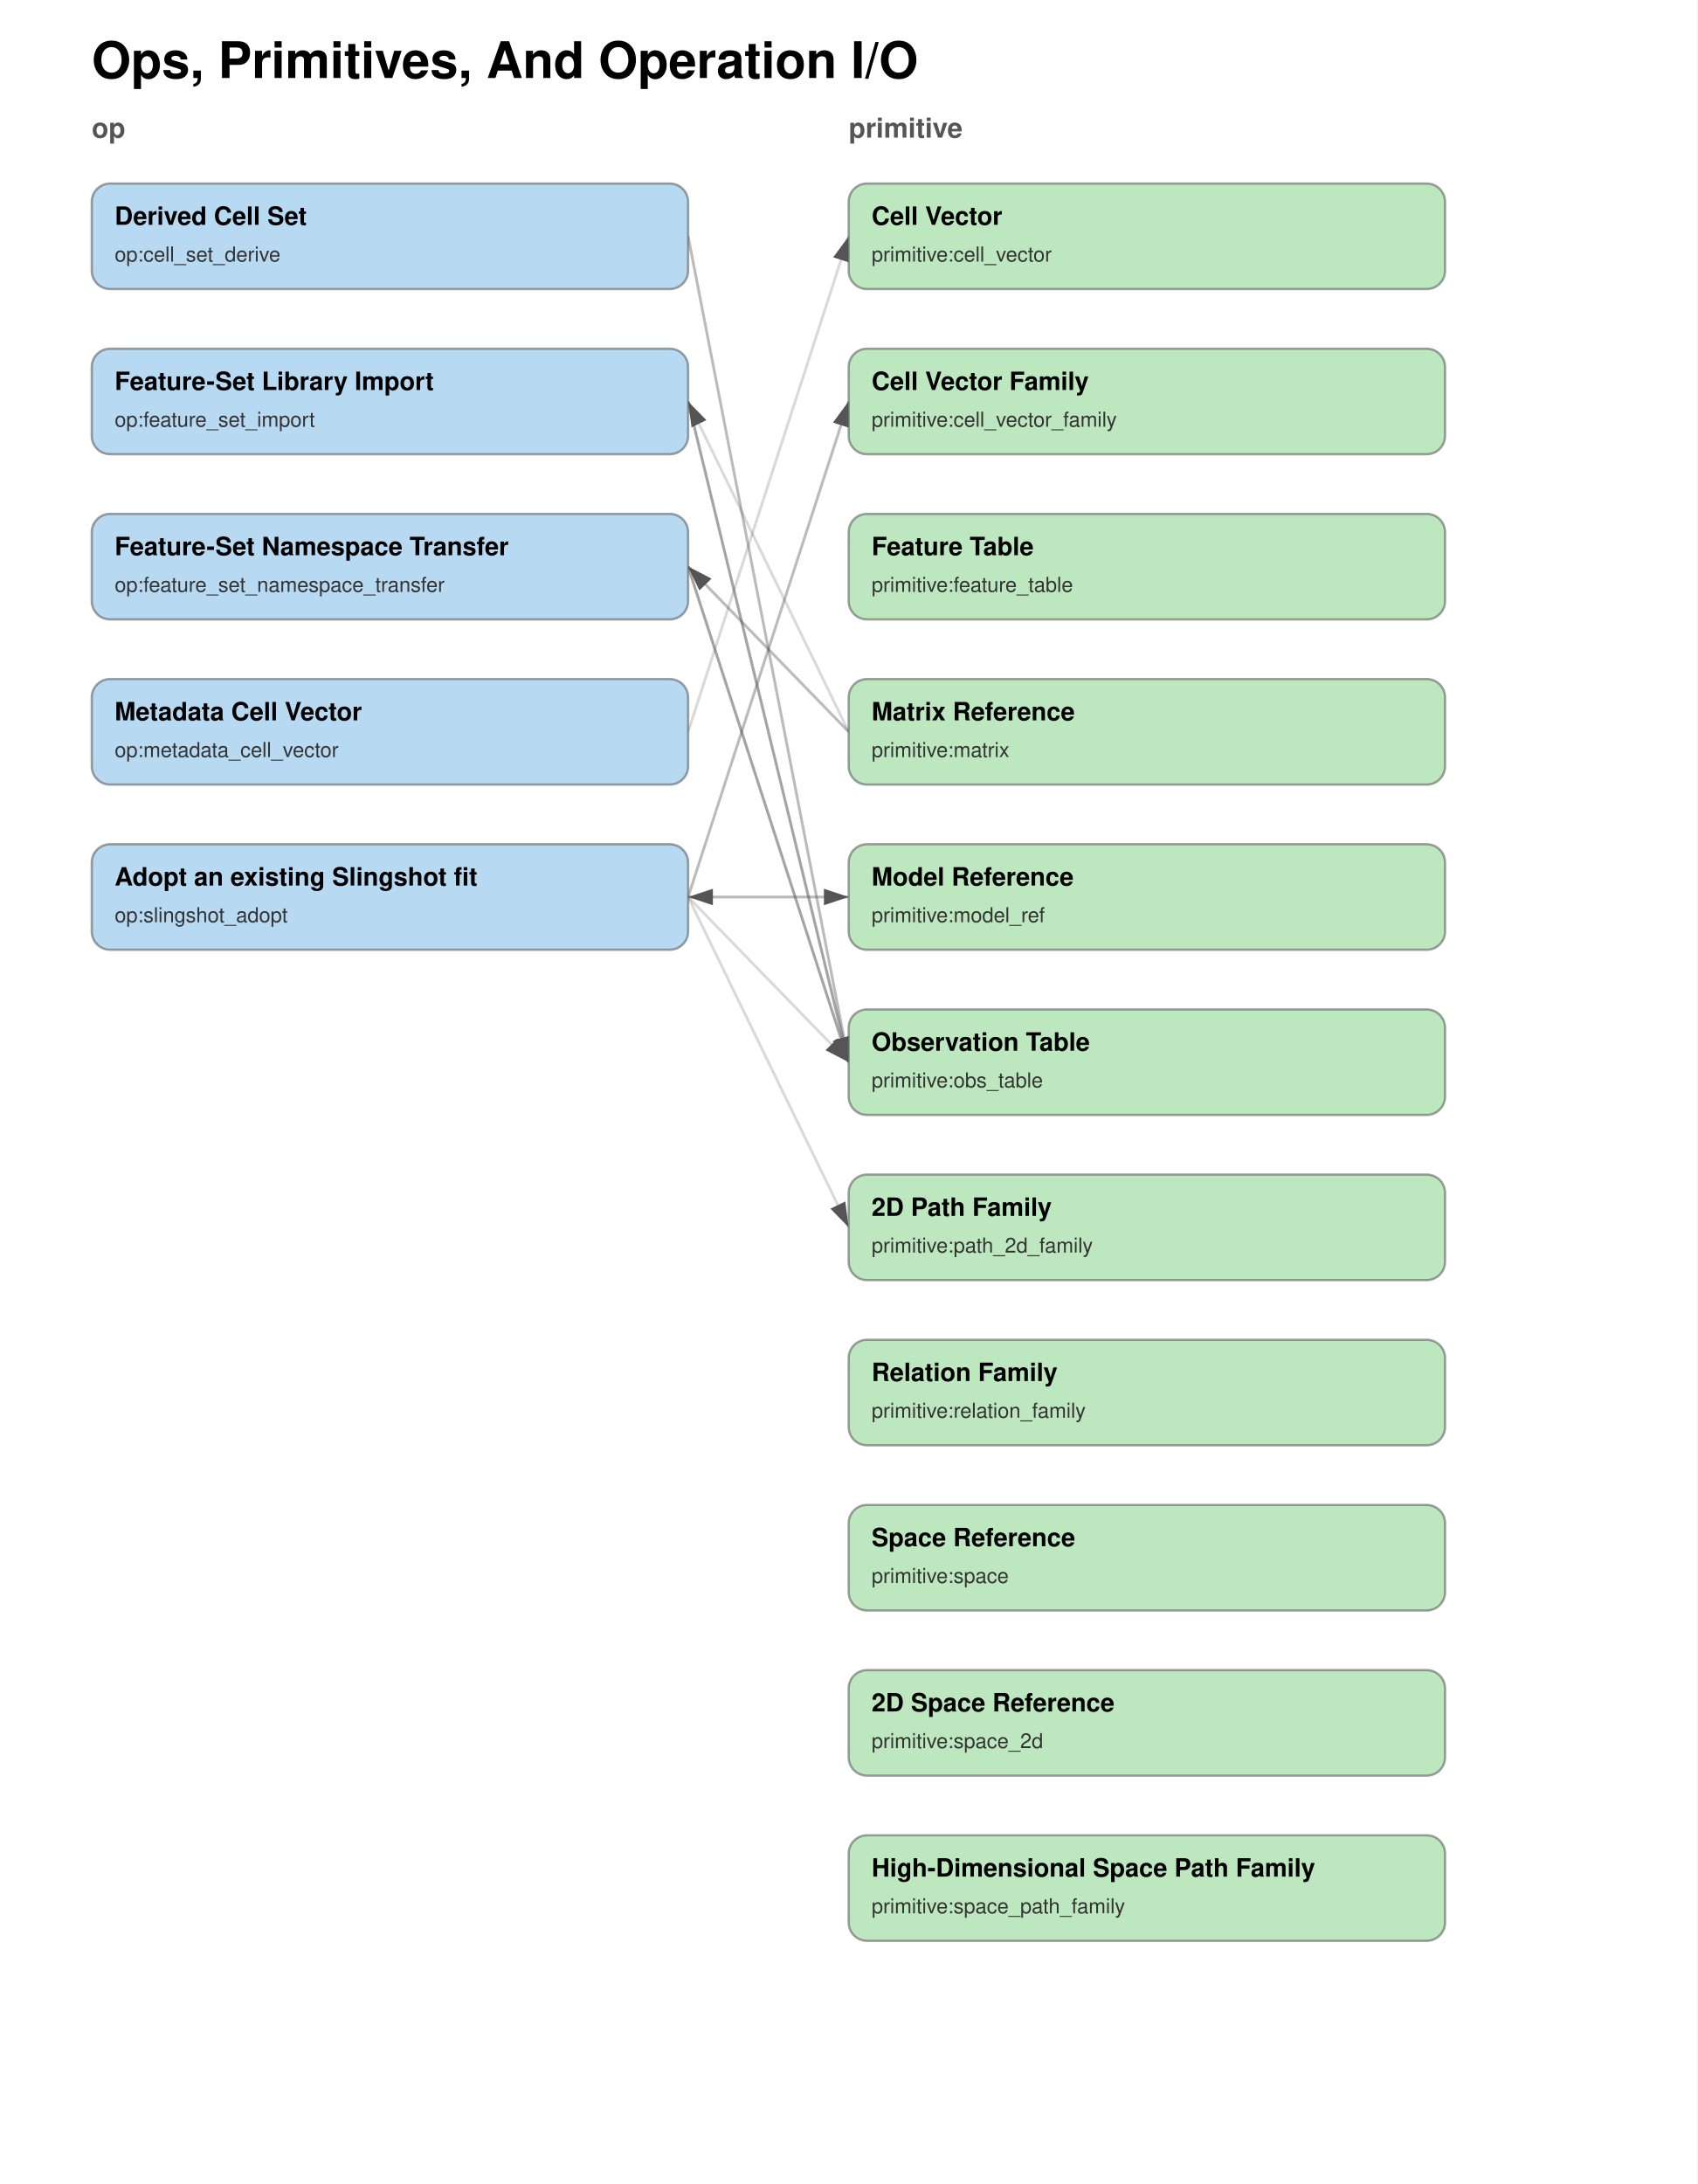
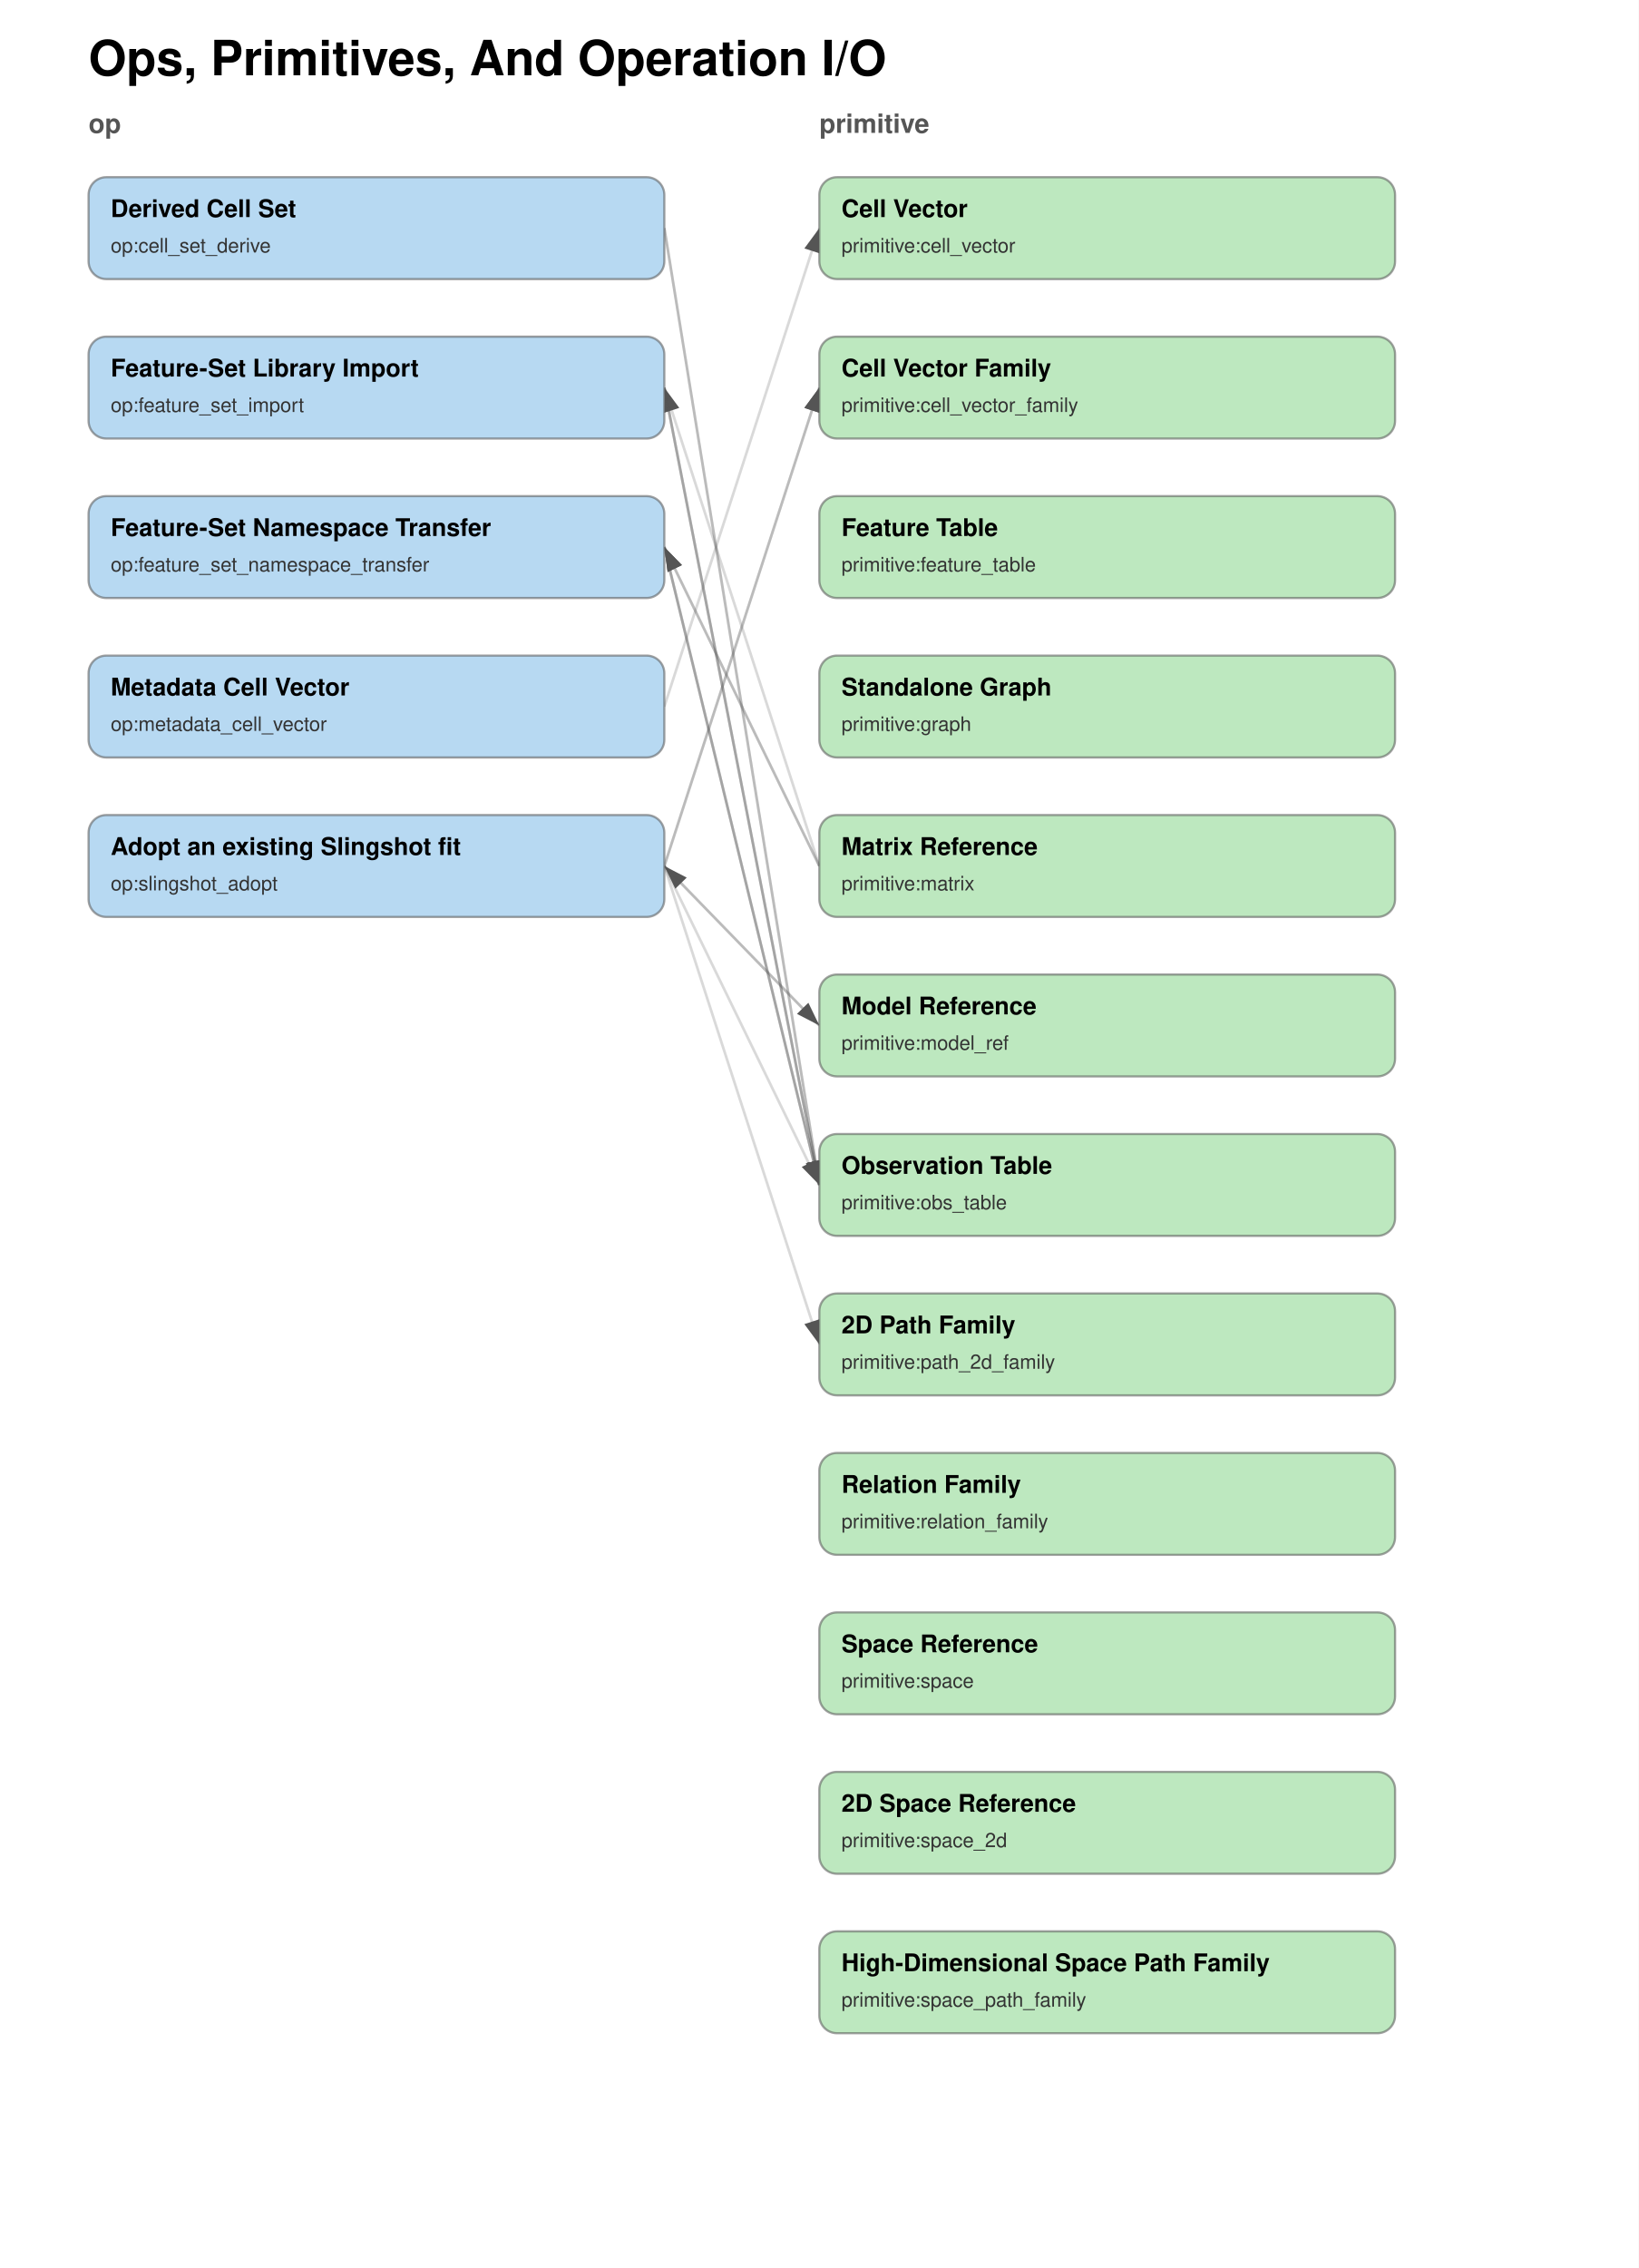
- <svg xmlns="http://www.w3.org/2000/svg" width="740" height="952" viewBox="0 0 740 952">
+ <svg xmlns="http://www.w3.org/2000/svg" width="740" height="1024" viewBox="0 0 740 1024">
  <rect width="100%" height="100%" fill="white" />
  <defs>
    <marker id="arrow" markerWidth="10" markerHeight="10" refX="9" refY="3" orient="auto" markerUnits="strokeWidth">
      <path d="M0,0 L0,6 L9,3 z" fill="#555" />
    </marker>
  </defs>
  <text x="40" y="34" font-family="Helvetica,Arial,sans-serif" font-size="22" font-weight="700">Ops, Primitives, And Operation I/O</text>
  <text x="40" y="60" font-family="Helvetica,Arial,sans-serif" font-size="12" font-weight="700" fill="#555">op</text>
  <text x="370" y="60" font-family="Helvetica,Arial,sans-serif" font-size="12" font-weight="700" fill="#555">primitive</text>
-   <line x1="370" y1="319" x2="300" y2="175" stroke="#555" stroke-opacity="0.22" stroke-width="1.2" marker-end="url(#arrow)" />
-   <line x1="370" y1="319" x2="300" y2="247" stroke="#555" stroke-opacity="0.22" stroke-width="1.2" marker-end="url(#arrow)" />
-   <line x1="370" y1="319" x2="300" y2="247" stroke="#555" stroke-opacity="0.22" stroke-width="1.2" marker-end="url(#arrow)" />
-   <line x1="370" y1="391" x2="300" y2="391" stroke="#555" stroke-opacity="0.22" stroke-width="1.2" marker-end="url(#arrow)" />
-   <line x1="300" y1="103" x2="370" y2="463" stroke="#555" stroke-opacity="0.22" stroke-width="1.2" marker-end="url(#arrow)" />
-   <line x1="300" y1="103" x2="370" y2="463" stroke="#555" stroke-opacity="0.22" stroke-width="1.2" marker-end="url(#arrow)" />
-   <line x1="300" y1="175" x2="370" y2="463" stroke="#555" stroke-opacity="0.22" stroke-width="1.2" marker-end="url(#arrow)" />
-   <line x1="300" y1="175" x2="370" y2="463" stroke="#555" stroke-opacity="0.22" stroke-width="1.2" marker-end="url(#arrow)" />
-   <line x1="300" y1="175" x2="370" y2="463" stroke="#555" stroke-opacity="0.22" stroke-width="1.2" marker-end="url(#arrow)" />
-   <line x1="300" y1="247" x2="370" y2="463" stroke="#555" stroke-opacity="0.22" stroke-width="1.2" marker-end="url(#arrow)" />
-   <line x1="300" y1="247" x2="370" y2="463" stroke="#555" stroke-opacity="0.22" stroke-width="1.2" marker-end="url(#arrow)" />
-   <line x1="300" y1="247" x2="370" y2="463" stroke="#555" stroke-opacity="0.22" stroke-width="1.2" marker-end="url(#arrow)" />
+   <line x1="370" y1="391" x2="300" y2="175" stroke="#555" stroke-opacity="0.22" stroke-width="1.2" marker-end="url(#arrow)" />
+   <line x1="370" y1="391" x2="300" y2="247" stroke="#555" stroke-opacity="0.22" stroke-width="1.2" marker-end="url(#arrow)" />
+   <line x1="370" y1="391" x2="300" y2="247" stroke="#555" stroke-opacity="0.22" stroke-width="1.2" marker-end="url(#arrow)" />
+   <line x1="370" y1="463" x2="300" y2="391" stroke="#555" stroke-opacity="0.22" stroke-width="1.2" marker-end="url(#arrow)" />
+   <line x1="300" y1="103" x2="370" y2="535" stroke="#555" stroke-opacity="0.22" stroke-width="1.2" marker-end="url(#arrow)" />
+   <line x1="300" y1="103" x2="370" y2="535" stroke="#555" stroke-opacity="0.22" stroke-width="1.2" marker-end="url(#arrow)" />
+   <line x1="300" y1="175" x2="370" y2="535" stroke="#555" stroke-opacity="0.22" stroke-width="1.2" marker-end="url(#arrow)" />
+   <line x1="300" y1="175" x2="370" y2="535" stroke="#555" stroke-opacity="0.22" stroke-width="1.2" marker-end="url(#arrow)" />
+   <line x1="300" y1="175" x2="370" y2="535" stroke="#555" stroke-opacity="0.22" stroke-width="1.2" marker-end="url(#arrow)" />
+   <line x1="300" y1="247" x2="370" y2="535" stroke="#555" stroke-opacity="0.22" stroke-width="1.2" marker-end="url(#arrow)" />
+   <line x1="300" y1="247" x2="370" y2="535" stroke="#555" stroke-opacity="0.22" stroke-width="1.2" marker-end="url(#arrow)" />
+   <line x1="300" y1="247" x2="370" y2="535" stroke="#555" stroke-opacity="0.22" stroke-width="1.2" marker-end="url(#arrow)" />
  <line x1="300" y1="319" x2="370" y2="103" stroke="#555" stroke-opacity="0.22" stroke-width="1.2" marker-end="url(#arrow)" />
  <line x1="300" y1="391" x2="370" y2="175" stroke="#555" stroke-opacity="0.22" stroke-width="1.2" marker-end="url(#arrow)" />
  <line x1="300" y1="391" x2="370" y2="175" stroke="#555" stroke-opacity="0.22" stroke-width="1.2" marker-end="url(#arrow)" />
-   <line x1="300" y1="391" x2="370" y2="391" stroke="#555" stroke-opacity="0.22" stroke-width="1.2" marker-end="url(#arrow)" />
  <line x1="300" y1="391" x2="370" y2="463" stroke="#555" stroke-opacity="0.22" stroke-width="1.2" marker-end="url(#arrow)" />
  <line x1="300" y1="391" x2="370" y2="535" stroke="#555" stroke-opacity="0.22" stroke-width="1.2" marker-end="url(#arrow)" />
+   <line x1="300" y1="391" x2="370" y2="607" stroke="#555" stroke-opacity="0.22" stroke-width="1.2" marker-end="url(#arrow)" />
  <g>
    <rect x="40" y="80" width="260" height="46" rx="8" fill="#b7d9f2" stroke="#555" stroke-opacity="0.55" />
    <text x="50" y="98" font-family="Helvetica,Arial,sans-serif" font-size="11" font-weight="700">Derived Cell Set</text>
    <text x="50" y="114" font-family="Helvetica,Arial,sans-serif" font-size="9" fill="#333">op:cell_set_derive</text>
  </g>
  <g>
    <rect x="40" y="152" width="260" height="46" rx="8" fill="#b7d9f2" stroke="#555" stroke-opacity="0.55" />
    <text x="50" y="170" font-family="Helvetica,Arial,sans-serif" font-size="11" font-weight="700">Feature-Set Library Import</text>
    <text x="50" y="186" font-family="Helvetica,Arial,sans-serif" font-size="9" fill="#333">op:feature_set_import</text>
  </g>
  <g>
    <rect x="40" y="224" width="260" height="46" rx="8" fill="#b7d9f2" stroke="#555" stroke-opacity="0.55" />
    <text x="50" y="242" font-family="Helvetica,Arial,sans-serif" font-size="11" font-weight="700">Feature-Set Namespace Transfer</text>
    <text x="50" y="258" font-family="Helvetica,Arial,sans-serif" font-size="9" fill="#333">op:feature_set_namespace_transfer</text>
  </g>
  <g>
    <rect x="40" y="296" width="260" height="46" rx="8" fill="#b7d9f2" stroke="#555" stroke-opacity="0.55" />
    <text x="50" y="314" font-family="Helvetica,Arial,sans-serif" font-size="11" font-weight="700">Metadata Cell Vector</text>
    <text x="50" y="330" font-family="Helvetica,Arial,sans-serif" font-size="9" fill="#333">op:metadata_cell_vector</text>
  </g>
  <g>
    <rect x="40" y="368" width="260" height="46" rx="8" fill="#b7d9f2" stroke="#555" stroke-opacity="0.55" />
    <text x="50" y="386" font-family="Helvetica,Arial,sans-serif" font-size="11" font-weight="700">Adopt an existing Slingshot fit</text>
    <text x="50" y="402" font-family="Helvetica,Arial,sans-serif" font-size="9" fill="#333">op:slingshot_adopt</text>
  </g>
  <g>
    <rect x="370" y="80" width="260" height="46" rx="8" fill="#bde8bf" stroke="#555" stroke-opacity="0.55" />
    <text x="380" y="98" font-family="Helvetica,Arial,sans-serif" font-size="11" font-weight="700">Cell Vector</text>
    <text x="380" y="114" font-family="Helvetica,Arial,sans-serif" font-size="9" fill="#333">primitive:cell_vector</text>
  </g>
  <g>
    <rect x="370" y="152" width="260" height="46" rx="8" fill="#bde8bf" stroke="#555" stroke-opacity="0.55" />
    <text x="380" y="170" font-family="Helvetica,Arial,sans-serif" font-size="11" font-weight="700">Cell Vector Family</text>
    <text x="380" y="186" font-family="Helvetica,Arial,sans-serif" font-size="9" fill="#333">primitive:cell_vector_family</text>
  </g>
  <g>
    <rect x="370" y="224" width="260" height="46" rx="8" fill="#bde8bf" stroke="#555" stroke-opacity="0.55" />
    <text x="380" y="242" font-family="Helvetica,Arial,sans-serif" font-size="11" font-weight="700">Feature Table</text>
    <text x="380" y="258" font-family="Helvetica,Arial,sans-serif" font-size="9" fill="#333">primitive:feature_table</text>
  </g>
  <g>
    <rect x="370" y="296" width="260" height="46" rx="8" fill="#bde8bf" stroke="#555" stroke-opacity="0.55" />
-     <text x="380" y="314" font-family="Helvetica,Arial,sans-serif" font-size="11" font-weight="700">Matrix Reference</text>
-     <text x="380" y="330" font-family="Helvetica,Arial,sans-serif" font-size="9" fill="#333">primitive:matrix</text>
+     <text x="380" y="314" font-family="Helvetica,Arial,sans-serif" font-size="11" font-weight="700">Standalone Graph</text>
+     <text x="380" y="330" font-family="Helvetica,Arial,sans-serif" font-size="9" fill="#333">primitive:graph</text>
  </g>
  <g>
    <rect x="370" y="368" width="260" height="46" rx="8" fill="#bde8bf" stroke="#555" stroke-opacity="0.55" />
-     <text x="380" y="386" font-family="Helvetica,Arial,sans-serif" font-size="11" font-weight="700">Model Reference</text>
-     <text x="380" y="402" font-family="Helvetica,Arial,sans-serif" font-size="9" fill="#333">primitive:model_ref</text>
+     <text x="380" y="386" font-family="Helvetica,Arial,sans-serif" font-size="11" font-weight="700">Matrix Reference</text>
+     <text x="380" y="402" font-family="Helvetica,Arial,sans-serif" font-size="9" fill="#333">primitive:matrix</text>
  </g>
  <g>
    <rect x="370" y="440" width="260" height="46" rx="8" fill="#bde8bf" stroke="#555" stroke-opacity="0.55" />
-     <text x="380" y="458" font-family="Helvetica,Arial,sans-serif" font-size="11" font-weight="700">Observation Table</text>
-     <text x="380" y="474" font-family="Helvetica,Arial,sans-serif" font-size="9" fill="#333">primitive:obs_table</text>
+     <text x="380" y="458" font-family="Helvetica,Arial,sans-serif" font-size="11" font-weight="700">Model Reference</text>
+     <text x="380" y="474" font-family="Helvetica,Arial,sans-serif" font-size="9" fill="#333">primitive:model_ref</text>
  </g>
  <g>
    <rect x="370" y="512" width="260" height="46" rx="8" fill="#bde8bf" stroke="#555" stroke-opacity="0.55" />
-     <text x="380" y="530" font-family="Helvetica,Arial,sans-serif" font-size="11" font-weight="700">2D Path Family</text>
-     <text x="380" y="546" font-family="Helvetica,Arial,sans-serif" font-size="9" fill="#333">primitive:path_2d_family</text>
+     <text x="380" y="530" font-family="Helvetica,Arial,sans-serif" font-size="11" font-weight="700">Observation Table</text>
+     <text x="380" y="546" font-family="Helvetica,Arial,sans-serif" font-size="9" fill="#333">primitive:obs_table</text>
  </g>
  <g>
    <rect x="370" y="584" width="260" height="46" rx="8" fill="#bde8bf" stroke="#555" stroke-opacity="0.55" />
-     <text x="380" y="602" font-family="Helvetica,Arial,sans-serif" font-size="11" font-weight="700">Relation Family</text>
-     <text x="380" y="618" font-family="Helvetica,Arial,sans-serif" font-size="9" fill="#333">primitive:relation_family</text>
+     <text x="380" y="602" font-family="Helvetica,Arial,sans-serif" font-size="11" font-weight="700">2D Path Family</text>
+     <text x="380" y="618" font-family="Helvetica,Arial,sans-serif" font-size="9" fill="#333">primitive:path_2d_family</text>
  </g>
  <g>
    <rect x="370" y="656" width="260" height="46" rx="8" fill="#bde8bf" stroke="#555" stroke-opacity="0.55" />
-     <text x="380" y="674" font-family="Helvetica,Arial,sans-serif" font-size="11" font-weight="700">Space Reference</text>
-     <text x="380" y="690" font-family="Helvetica,Arial,sans-serif" font-size="9" fill="#333">primitive:space</text>
+     <text x="380" y="674" font-family="Helvetica,Arial,sans-serif" font-size="11" font-weight="700">Relation Family</text>
+     <text x="380" y="690" font-family="Helvetica,Arial,sans-serif" font-size="9" fill="#333">primitive:relation_family</text>
  </g>
  <g>
    <rect x="370" y="728" width="260" height="46" rx="8" fill="#bde8bf" stroke="#555" stroke-opacity="0.55" />
-     <text x="380" y="746" font-family="Helvetica,Arial,sans-serif" font-size="11" font-weight="700">2D Space Reference</text>
-     <text x="380" y="762" font-family="Helvetica,Arial,sans-serif" font-size="9" fill="#333">primitive:space_2d</text>
+     <text x="380" y="746" font-family="Helvetica,Arial,sans-serif" font-size="11" font-weight="700">Space Reference</text>
+     <text x="380" y="762" font-family="Helvetica,Arial,sans-serif" font-size="9" fill="#333">primitive:space</text>
  </g>
  <g>
    <rect x="370" y="800" width="260" height="46" rx="8" fill="#bde8bf" stroke="#555" stroke-opacity="0.55" />
-     <text x="380" y="818" font-family="Helvetica,Arial,sans-serif" font-size="11" font-weight="700">High-Dimensional Space Path Family</text>
-     <text x="380" y="834" font-family="Helvetica,Arial,sans-serif" font-size="9" fill="#333">primitive:space_path_family</text>
+     <text x="380" y="818" font-family="Helvetica,Arial,sans-serif" font-size="11" font-weight="700">2D Space Reference</text>
+     <text x="380" y="834" font-family="Helvetica,Arial,sans-serif" font-size="9" fill="#333">primitive:space_2d</text>
+   </g>
+   <g>
+     <rect x="370" y="872" width="260" height="46" rx="8" fill="#bde8bf" stroke="#555" stroke-opacity="0.55" />
+     <text x="380" y="890" font-family="Helvetica,Arial,sans-serif" font-size="11" font-weight="700">High-Dimensional Space Path Family</text>
+     <text x="380" y="906" font-family="Helvetica,Arial,sans-serif" font-size="9" fill="#333">primitive:space_path_family</text>
  </g>
</svg>
